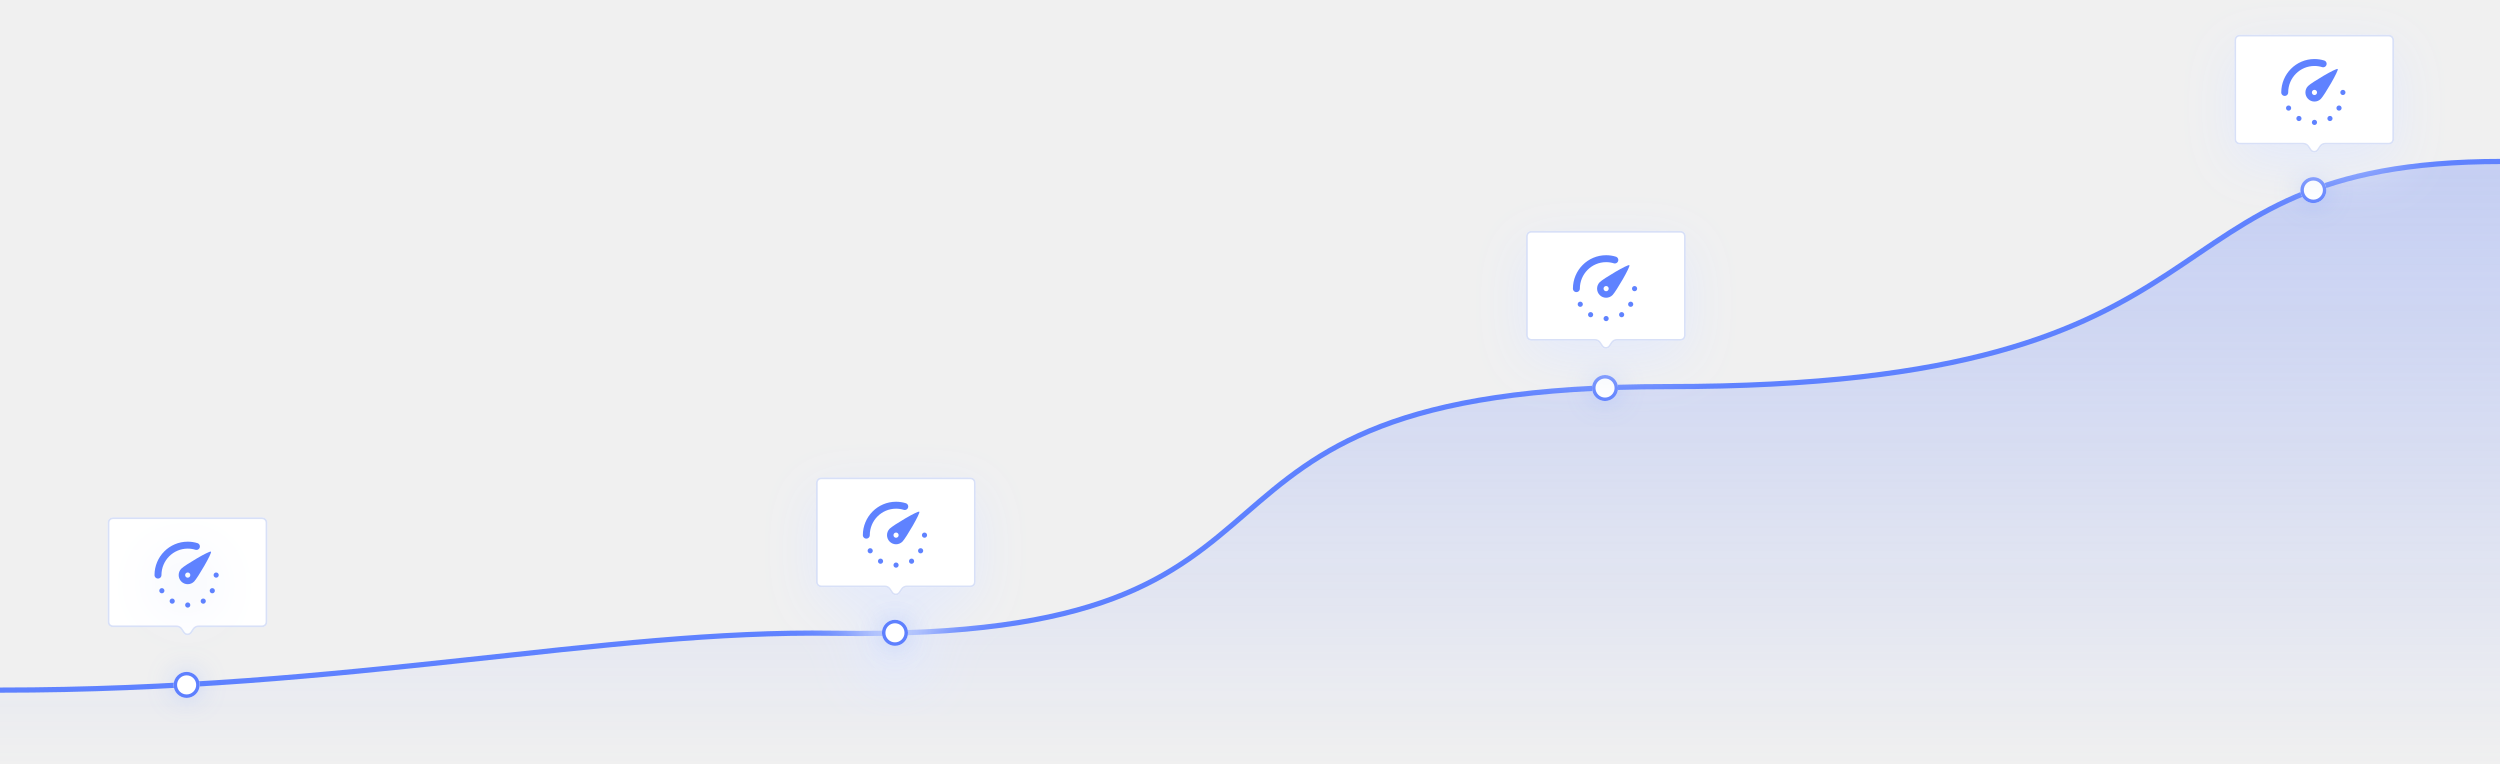
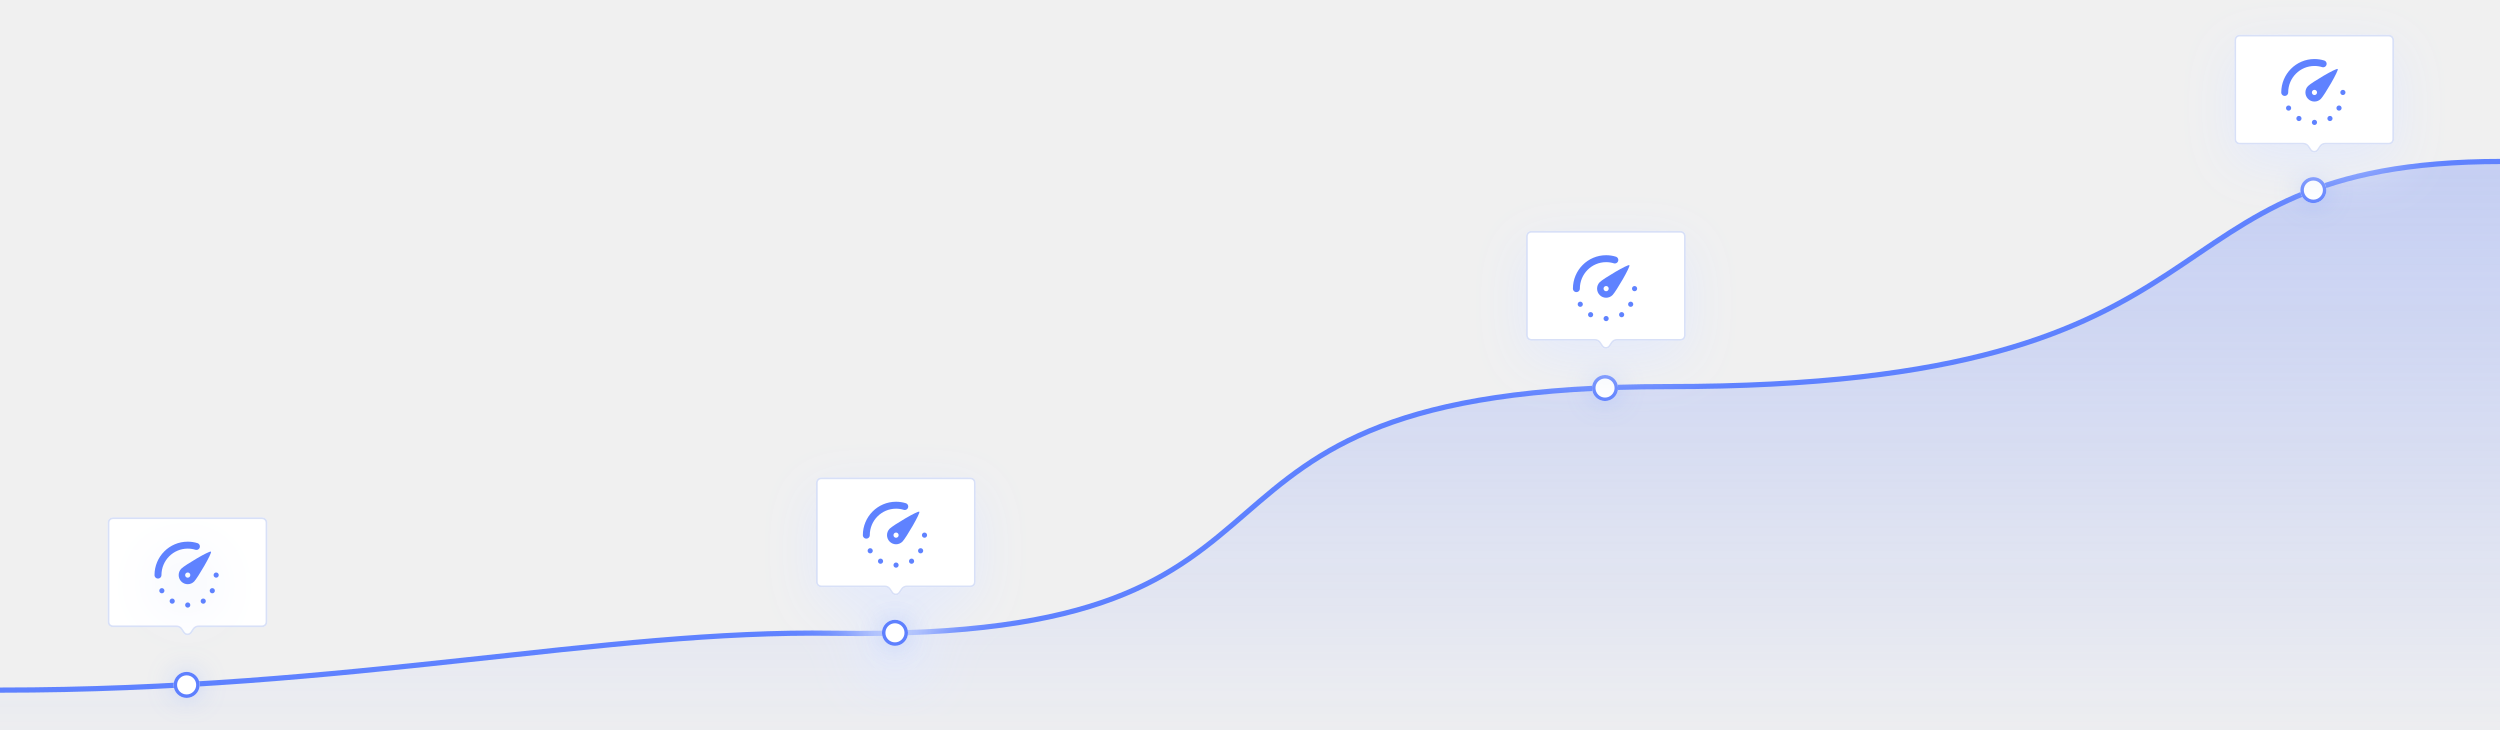
- <svg xmlns="http://www.w3.org/2000/svg" width="1440" height="440" fill="none">
-   <path d="M0 397.51c202.703 0 347.472-34.877 480.333-32.752 309.407 4.947 163.306-142.076 480.334-142.076C1305.86 222.682 1223.24 93 1441 93" stroke="#5F82FF" stroke-width="3" />
-   <path d="M480.333 364.758C347.472 362.633 202.703 397.51 0 397.51V440h1441V93c-217.76 0-135.14 129.682-480.333 129.682-317.028 0-170.927 147.023-480.334 142.076z" fill="url(#paint0_linear_9_326)" fill-opacity=".4" />
-   <g filter="url(#filter0_d_9_326)">
+ <svg xmlns="http://www.w3.org/2000/svg" viewBox="0 0 1440 420" fill="none" preserveAspectRatio="none">
+   <path class="hero-image__blue-line" d="M0 397.51c202.703 0 347.472-34.877 480.333-32.752 309.407 4.947 163.306-142.076 480.334-142.076C1305.86 222.682 1223.24 93 1441 93" stroke="#5F82FF" stroke-width="3" />
+   <path class="hero-image__blue-line-shadow" d="M480.333 364.758C347.472 362.633 202.703 397.51 0 397.51V440h1441V93c-217.76 0-135.14 129.682-480.333 129.682-317.028 0-170.927 147.023-480.334 142.076z" fill="url(#paint0_linear_9_326)" fill-opacity=".4" />
+   <g class="hero-image__circle-3" filter="url(#filter0_d_9_326)">
    <circle cx="924.5" cy="223.5" r="7.5" fill="#fff" />
    <circle cx="924.5" cy="223.5" r="6.5" stroke="#5E80FE" stroke-width="2" />
  </g>
-   <g filter="url(#filter1_d_9_326)">
+   <g class="hero-image__circle-4" filter="url(#filter1_d_9_326)">
    <circle cx="1332.5" cy="109.5" r="7.5" fill="#fff" />
    <circle cx="1332.5" cy="109.5" r="6.5" stroke="#5E80FE" stroke-width="2" />
  </g>
  <mask id="path-7-inside-1_9_326" fill="#fff">
    <path fill-rule="evenodd" clip-rule="evenodd" d="M154 301a3 3 0 00-3-3H65a3 3 0 00-3 3v57.26a3 3 0 003 3h36.669a3 3 0 012.485 1.319l1.361 2.012c1.19 1.759 3.78 1.759 4.97 0l1.361-2.012a3 3 0 012.485-1.319H151a3 3 0 003-3V301z" />
  </mask>
  <path fill-rule="evenodd" clip-rule="evenodd" d="M154 301a3 3 0 00-3-3H65a3 3 0 00-3 3v57.26a3 3 0 003 3h36.669a3 3 0 012.485 1.319l1.361 2.012c1.19 1.759 3.78 1.759 4.97 0l1.361-2.012a3 3 0 012.485-1.319H151a3 3 0 003-3V301z" fill="#fff" />
  <path d="M111.846 362.579l-.829-.56.829.56zm-6.331 2.012l.828-.56-.828.56zm4.97 0l-.828-.56.828.56zm-6.331-2.012l.829-.56-.829.56zM65 299h86v-2H65v2zm-2 59.26V301h-2v57.26h2zm38.669 2H65v2h36.669v-2zm4.674 3.771l-1.36-2.012-1.657 1.121 1.361 2.011 1.656-1.12zm4.674-2.012l-1.36 2.012 1.656 1.12 1.361-2.011-1.657-1.121zM151 360.26h-36.669v2H151v-2zm2-59.26v57.26h2V301h-2zm-2 61.26a4 4 0 004-4h-2a2 2 0 01-2 2v2zm-38.326.88c.372-.55.993-.88 1.657-.88v-2c-1.328 0-2.57.659-3.314 1.759l1.657 1.121zm-7.987 2.011c1.586 2.346 5.04 2.346 6.626 0l-1.656-1.12a2 2 0 01-3.314 0l-1.656 1.12zm-3.018-2.891c.664 0 1.285.33 1.657.88l1.657-1.121a4.001 4.001 0 00-3.314-1.759v2zm-40.669-4a4 4 0 004 4v-2a2 2 0 01-2-2h-2zM151 299a2 2 0 012 2h2a4 4 0 00-4-4v2zm-86-2a4 4 0 00-4 4h2a2 2 0 012-2v-2z" fill="#D8E0F7" mask="url(#path-7-inside-1_9_326)" />
-   <g filter="url(#filter2_d_9_326)">
+   <g class="hero-image__circle-1" filter="url(#filter2_d_9_326)">
    <circle cx="107.5" cy="394.5" r="7.5" fill="#fff" />
    <circle cx="107.5" cy="394.5" r="6.5" stroke="#5E80FE" stroke-width="2" />
  </g>
  <g filter="url(#filter3_d_9_326)">
-     <g filter="url(#filter4_d_9_326)">
+     <g class="hero-images__circle-2" filter="url(#filter4_d_9_326)">
      <circle cx="515.5" cy="364.5" r="7.5" fill="#fff" />
      <circle cx="515.5" cy="364.5" r="6.5" stroke="#5E80FE" stroke-width="2" />
    </g>
    <mask id="path-13-inside-2_9_326" fill="#fff">
      <path fill-rule="evenodd" clip-rule="evenodd" d="M562 278a3 3 0 00-3-3h-86a3 3 0 00-3 3v57.26a3 3 0 003 3h36.669a3 3 0 012.485 1.319l1.361 2.012c1.19 1.759 3.78 1.759 4.97 0l1.361-2.012a3 3 0 012.485-1.319H559a3 3 0 003-3V278z" />
    </mask>
    <path fill-rule="evenodd" clip-rule="evenodd" d="M562 278a3 3 0 00-3-3h-86a3 3 0 00-3 3v57.26a3 3 0 003 3h36.669a3 3 0 012.485 1.319l1.361 2.012c1.19 1.759 3.78 1.759 4.97 0l1.361-2.012a3 3 0 012.485-1.319H559a3 3 0 003-3V278z" fill="#fff" />
    <path d="M519.846 339.579l-.829-.56.829.56zm-6.331 2.012l.828-.56-.828.56zm4.97 0l-.828-.56.828.56zm-6.331-2.012l.829-.56-.829.56zM473 276h86v-2h-86v2zm-2 59.26V278h-2v57.26h2zm38.669 2H473v2h36.669v-2zm4.674 3.771l-1.36-2.012-1.657 1.121 1.361 2.011 1.656-1.12zm4.674-2.012l-1.36 2.012 1.656 1.12 1.361-2.011-1.657-1.121zM559 337.26h-36.669v2H559v-2zm2-59.26v57.26h2V278h-2zm-2 61.26a4 4 0 004-4h-2a2 2 0 01-2 2v2zm-38.326.88c.372-.55.993-.88 1.657-.88v-2c-1.328 0-2.57.659-3.314 1.759l1.657 1.121zm-7.987 2.011c1.586 2.346 5.04 2.346 6.626 0l-1.656-1.12a2 2 0 01-3.314 0l-1.656 1.12zm-3.018-2.891c.664 0 1.285.33 1.657.88l1.657-1.121a4.001 4.001 0 00-3.314-1.759v2zm-40.669-4a4 4 0 004 4v-2a2 2 0 01-2-2h-2zM559 276a2 2 0 012 2h2a4 4 0 00-4-4v2zm-86-2a4 4 0 00-4 4h2a2 2 0 012-2v-2z" fill="#D8E0F7" mask="url(#path-13-inside-2_9_326)" />
    <path d="M499 308.25c0-9.527 7.668-17.25 17.128-17.25 1.743 0 3.426.262 5.011.75" stroke="#5F82FF" stroke-width="4" stroke-linecap="round" stroke-linejoin="round" />
    <path fill-rule="evenodd" clip-rule="evenodd" d="M512.442 311.962a5.185 5.185 0 007.372 0c2.035-2.05 10.462-16.462 9.718-17.212-.745-.75-15.055 7.737-17.09 9.788a5.275 5.275 0 000 7.424zm3.686-2.212c.822 0 1.489-.672 1.489-1.5s-.667-1.5-1.489-1.5c-.823 0-1.49.672-1.49 1.5s.667 1.5 1.49 1.5z" fill="#5F82FF" />
    <ellipse cx="501.234" cy="317.25" rx="1.489" ry="1.5" fill="#5F82FF" />
    <ellipse cx="507.191" cy="323.25" rx="1.489" ry="1.5" fill="#5F82FF" />
    <ellipse cx="516.128" cy="325.5" rx="1.489" ry="1.5" fill="#5F82FF" />
    <ellipse cx="525.064" cy="323.25" rx="1.489" ry="1.5" fill="#5F82FF" />
    <ellipse cx="530.277" cy="317.25" rx="1.489" ry="1.5" fill="#5F82FF" />
    <ellipse cx="532.511" cy="308.25" rx="1.489" ry="1.5" fill="#5F82FF" />
    <path d="M91 331.25c0-9.527 7.668-17.25 17.128-17.25 1.743 0 3.426.262 5.011.75" stroke="#5F82FF" stroke-width="4" stroke-linecap="round" stroke-linejoin="round" />
    <path fill-rule="evenodd" clip-rule="evenodd" d="M104.442 334.962a5.185 5.185 0 007.372 0c2.035-2.05 10.462-16.462 9.718-17.212-.745-.75-15.055 7.737-17.09 9.788a5.275 5.275 0 000 7.424zm3.686-2.212c.822 0 1.489-.672 1.489-1.5s-.667-1.5-1.489-1.5c-.823 0-1.49.672-1.49 1.5s.667 1.5 1.49 1.5z" fill="#5F82FF" />
    <ellipse cx="93.234" cy="340.25" rx="1.489" ry="1.5" fill="#5F82FF" />
    <ellipse cx="99.192" cy="346.25" rx="1.489" ry="1.5" fill="#5F82FF" />
    <ellipse cx="108.128" cy="348.5" rx="1.489" ry="1.5" fill="#5F82FF" />
    <ellipse cx="117.064" cy="346.25" rx="1.489" ry="1.5" fill="#5F82FF" />
    <ellipse cx="122.277" cy="340.25" rx="1.489" ry="1.5" fill="#5F82FF" />
    <ellipse cx="124.511" cy="331.25" rx="1.489" ry="1.5" fill="#5F82FF" />
    <mask id="path-31-inside-3_9_326" fill="#fff">
      <path fill-rule="evenodd" clip-rule="evenodd" d="M971 136a3 3 0 00-3-3h-86a3 3 0 00-3 3v57.26a3 3 0 003 3h36.669a3 3 0 012.485 1.319l1.361 2.012c1.19 1.759 3.78 1.759 4.97 0l1.361-2.012a3 3 0 012.485-1.319H968a3 3 0 003-3V136z" />
    </mask>
    <path fill-rule="evenodd" clip-rule="evenodd" d="M971 136a3 3 0 00-3-3h-86a3 3 0 00-3 3v57.26a3 3 0 003 3h36.669a3 3 0 012.485 1.319l1.361 2.012c1.19 1.759 3.78 1.759 4.97 0l1.361-2.012a3 3 0 012.485-1.319H968a3 3 0 003-3V136z" fill="#fff" />
    <path d="M921.154 197.579l-.828.561.828-.561zM882 134h86v-2h-86v2zm-2 59.26V136h-2v57.26h2zm38.669 2H882v2h36.669v-2zm4.674 3.771l-1.36-2.012-1.657 1.121 1.361 2.011 1.656-1.12zm4.674-2.012l-1.36 2.012 1.656 1.12 1.361-2.011-1.657-1.121zM968 195.26h-36.669v2H968v-2zm2-59.26v57.26h2V136h-2zm-2 61.26a4 4 0 004-4h-2a2 2 0 01-2 2v2zm-38.326.88c.372-.55.993-.88 1.657-.88v-2c-1.328 0-2.57.659-3.314 1.759l1.657 1.121zm-7.987 2.011c1.586 2.346 5.04 2.346 6.626 0l-1.656-1.12a2 2 0 01-3.314 0l-1.656 1.12zm-3.018-2.891c.664 0 1.285.33 1.657.88l1.657-1.121a4.001 4.001 0 00-3.314-1.759v2zm-40.669-4a4 4 0 004 4v-2a2 2 0 01-2-2h-2zM968 134a2 2 0 012 2h2a4 4 0 00-4-4v2zm-86-2a4 4 0 00-4 4h2a2 2 0 012-2v-2z" fill="#D8E0F7" mask="url(#path-31-inside-3_9_326)" />
    <path d="M908 166.25c0-9.527 7.668-17.25 17.128-17.25 1.743 0 3.426.262 5.011.75" stroke="#5F82FF" stroke-width="4" stroke-linecap="round" stroke-linejoin="round" />
    <path fill-rule="evenodd" clip-rule="evenodd" d="M921.442 169.962a5.185 5.185 0 007.372 0c2.035-2.05 10.462-16.462 9.718-17.212-.745-.75-15.055 7.737-17.09 9.788a5.275 5.275 0 000 7.424zm3.686-2.212c.822 0 1.489-.672 1.489-1.5s-.667-1.5-1.489-1.5c-.823 0-1.49.672-1.49 1.5s.667 1.5 1.49 1.5z" fill="#5F82FF" />
    <ellipse cx="910.234" cy="175.25" rx="1.489" ry="1.5" fill="#5F82FF" />
    <ellipse cx="916.192" cy="181.25" rx="1.489" ry="1.5" fill="#5F82FF" />
    <ellipse cx="925.128" cy="183.5" rx="1.489" ry="1.5" fill="#5F82FF" />
    <ellipse cx="934.064" cy="181.25" rx="1.489" ry="1.5" fill="#5F82FF" />
    <ellipse cx="939.277" cy="175.25" rx="1.489" ry="1.5" fill="#5F82FF" />
    <ellipse cx="941.511" cy="166.25" rx="1.489" ry="1.5" fill="#5F82FF" />
    <mask id="path-41-inside-4_9_326" fill="#fff">
      <path fill-rule="evenodd" clip-rule="evenodd" d="M1379 23c0-1.657-1.34-3-3-3h-86c-1.66 0-3 1.343-3 3v57.26c0 1.657 1.34 3 3 3h36.67c1 0 1.93.494 2.48 1.32l1.36 2.011c1.19 1.76 3.79 1.76 4.97 0l1.37-2.012a2.975 2.975 0 012.48-1.319H1376c1.66 0 3-1.343 3-3V23z" />
    </mask>
    <path fill-rule="evenodd" clip-rule="evenodd" d="M1379 23c0-1.657-1.34-3-3-3h-86c-1.66 0-3 1.343-3 3v57.26c0 1.657 1.34 3 3 3h36.67c1 0 1.93.494 2.48 1.32l1.36 2.011c1.19 1.76 3.79 1.76 4.97 0l1.37-2.012a2.975 2.975 0 012.48-1.319H1376c1.66 0 3-1.343 3-3V23z" fill="#fff" />
    <path d="M1336.85 84.58l-.83-.56.83.56zm-6.34 2.011l.83-.56-.83.56zm4.97 0l.83.56-.83-.56zM1290 21h86v-2h-86v2zm-2 59.26V23h-2v57.26h2zm38.67 2H1290v2h36.67v-2zm4.67 3.771l-1.36-2.012-1.65 1.12 1.36 2.012 1.65-1.12zm4.68-2.012l-1.36 2.012 1.65 1.12 1.36-2.011-1.65-1.12zM1376 82.26h-36.67v2H1376v-2zm2-59.26v57.26h2V23h-2zm-2 61.26a4 4 0 004-4h-2c0 1.105-.9 2-2 2v2zm-38.33.88c.38-.55 1-.88 1.66-.88v-2c-1.33 0-2.57.66-3.31 1.76l1.65 1.12zm-7.98 2.011c1.58 2.346 5.04 2.346 6.62 0l-1.65-1.12a2.006 2.006 0 01-3.32 0l-1.65 1.12zm-3.02-2.891c.66 0 1.28.33 1.66.88l1.65-1.12a3.986 3.986 0 00-3.31-1.76v2zm-40.67-4a4 4 0 004 4v-2c-1.1 0-2-.895-2-2h-2zM1376 21c1.1 0 2 .895 2 2h2a4 4 0 00-4-4v2zm-86-2a4 4 0 00-4 4h2c0-1.105.9-2 2-2v-2z" fill="#D8E0F7" mask="url(#path-41-inside-4_9_326)" />
    <path d="M1316 53.25c0-9.527 7.67-17.25 17.13-17.25 1.74 0 3.42.262 5.01.75" stroke="#5F82FF" stroke-width="4" stroke-linecap="round" stroke-linejoin="round" />
    <path fill-rule="evenodd" clip-rule="evenodd" d="M1329.44 56.962a5.184 5.184 0 007.37 0c2.04-2.05 10.47-16.462 9.72-17.212-.74-.75-15.05 7.737-17.09 9.788a5.287 5.287 0 000 7.424zm3.69-2.212c.82 0 1.49-.672 1.49-1.5s-.67-1.5-1.49-1.5c-.83 0-1.49.672-1.49 1.5s.66 1.5 1.49 1.5z" fill="#5F82FF" />
    <ellipse cx="1318.23" cy="62.25" rx="1.489" ry="1.5" fill="#5F82FF" />
    <ellipse cx="1324.19" cy="68.25" rx="1.489" ry="1.5" fill="#5F82FF" />
    <ellipse cx="1333.13" cy="70.5" rx="1.489" ry="1.5" fill="#5F82FF" />
    <ellipse cx="1342.06" cy="68.25" rx="1.489" ry="1.5" fill="#5F82FF" />
    <ellipse cx="1347.28" cy="62.25" rx="1.489" ry="1.5" fill="#5F82FF" />
    <ellipse cx="1349.51" cy="53.25" rx="1.489" ry="1.5" fill="#5F82FF" />
  </g>
  <defs>
    <filter id="filter0_d_9_326" x="902" y="201" width="45" height="45" filterUnits="userSpaceOnUse" color-interpolation-filters="sRGB">
      <feFlood flood-opacity="0" result="BackgroundImageFix" />
      <feColorMatrix in="SourceAlpha" values="0 0 0 0 0 0 0 0 0 0 0 0 0 0 0 0 0 0 127 0" result="hardAlpha" />
      <feOffset />
      <feGaussianBlur stdDeviation="7.5" />
      <feColorMatrix values="0 0 0 0 0.323 0 0 0 0 0.513 0 0 0 0 1 0 0 0 0.25 0" />
      <feBlend in2="BackgroundImageFix" result="effect1_dropShadow_9_326" />
      <feBlend in="SourceGraphic" in2="effect1_dropShadow_9_326" result="shape" />
    </filter>
    <filter id="filter1_d_9_326" x="1310" y="87" width="45" height="45" filterUnits="userSpaceOnUse" color-interpolation-filters="sRGB">
      <feFlood flood-opacity="0" result="BackgroundImageFix" />
      <feColorMatrix in="SourceAlpha" values="0 0 0 0 0 0 0 0 0 0 0 0 0 0 0 0 0 0 127 0" result="hardAlpha" />
      <feOffset />
      <feGaussianBlur stdDeviation="7.5" />
      <feColorMatrix values="0 0 0 0 0.323 0 0 0 0 0.513 0 0 0 0 1 0 0 0 0.25 0" />
      <feBlend in2="BackgroundImageFix" result="effect1_dropShadow_9_326" />
      <feBlend in="SourceGraphic" in2="effect1_dropShadow_9_326" result="shape" />
    </filter>
    <filter id="filter2_d_9_326" x="85" y="372" width="45" height="45" filterUnits="userSpaceOnUse" color-interpolation-filters="sRGB">
      <feFlood flood-opacity="0" result="BackgroundImageFix" />
      <feColorMatrix in="SourceAlpha" values="0 0 0 0 0 0 0 0 0 0 0 0 0 0 0 0 0 0 127 0" result="hardAlpha" />
      <feOffset />
      <feGaussianBlur stdDeviation="7.5" />
      <feColorMatrix values="0 0 0 0 0.323 0 0 0 0 0.513 0 0 0 0 1 0 0 0 0.25 0" />
      <feBlend in2="BackgroundImageFix" result="effect1_dropShadow_9_326" />
      <feBlend in="SourceGraphic" in2="effect1_dropShadow_9_326" result="shape" />
    </filter>
    <filter id="filter3_d_9_326" x="59" y="0" width="1350" height="412" filterUnits="userSpaceOnUse" color-interpolation-filters="sRGB">
      <feFlood flood-opacity="0" result="BackgroundImageFix" />
      <feColorMatrix in="SourceAlpha" values="0 0 0 0 0 0 0 0 0 0 0 0 0 0 0 0 0 0 127 0" result="hardAlpha" />
      <feOffset dy="10" />
      <feGaussianBlur stdDeviation="15" />
      <feColorMatrix values="0 0 0 0 0.894 0 0 0 0 0.918 0 0 0 0 0.985 0 0 0 1 0" />
      <feBlend in2="BackgroundImageFix" result="effect1_dropShadow_9_326" />
      <feBlend in="SourceGraphic" in2="effect1_dropShadow_9_326" result="shape" />
    </filter>
    <filter id="filter4_d_9_326" x="493" y="342" width="45" height="45" filterUnits="userSpaceOnUse" color-interpolation-filters="sRGB">
      <feFlood flood-opacity="0" result="BackgroundImageFix" />
      <feColorMatrix in="SourceAlpha" values="0 0 0 0 0 0 0 0 0 0 0 0 0 0 0 0 0 0 127 0" result="hardAlpha" />
      <feOffset />
      <feGaussianBlur stdDeviation="7.5" />
      <feColorMatrix values="0 0 0 0 0.323 0 0 0 0 0.513 0 0 0 0 1 0 0 0 0.25 0" />
      <feBlend in2="BackgroundImageFix" result="effect1_dropShadow_9_326" />
      <feBlend in="SourceGraphic" in2="effect1_dropShadow_9_326" result="shape" />
    </filter>
    <linearGradient id="paint0_linear_9_326" x1="278.466" y1="440.443" x2="278.466" y2="-14.995" gradientUnits="userSpaceOnUse">
      <stop stop-color="#4B71FF" stop-opacity="0" />
      <stop offset="1" stop-color="#6B89F8" />
    </linearGradient>
  </defs>
</svg>
